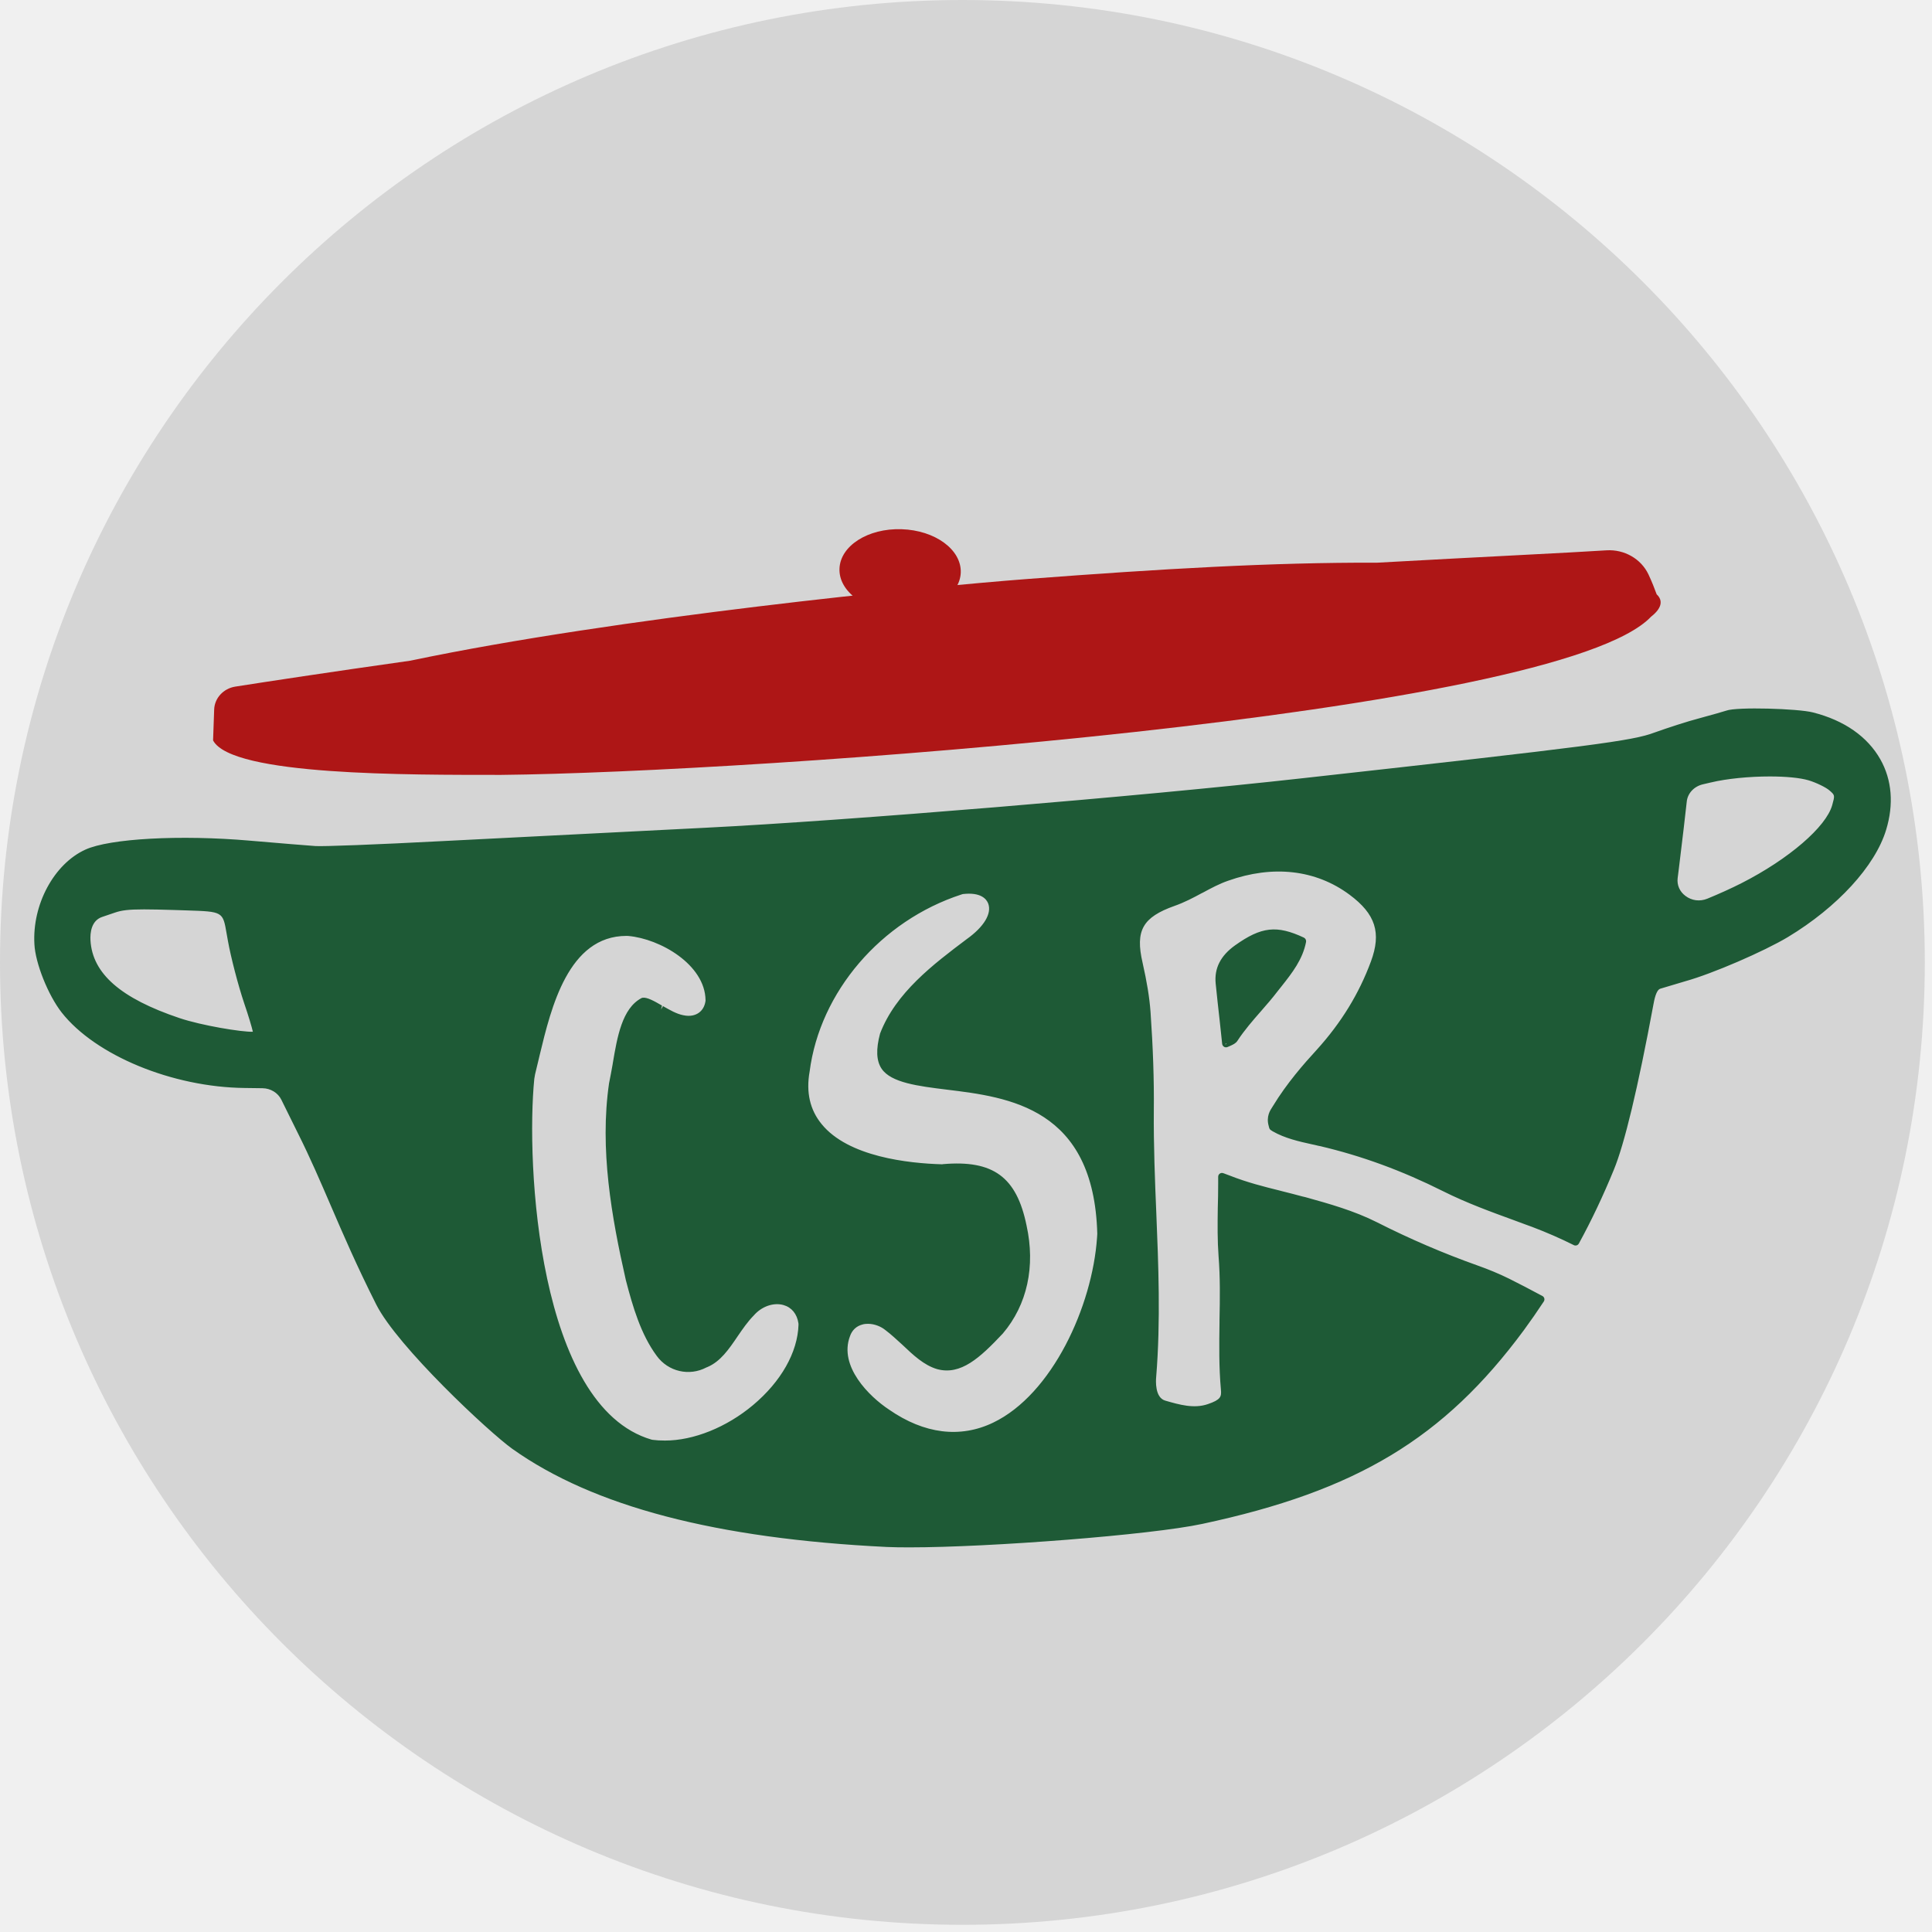
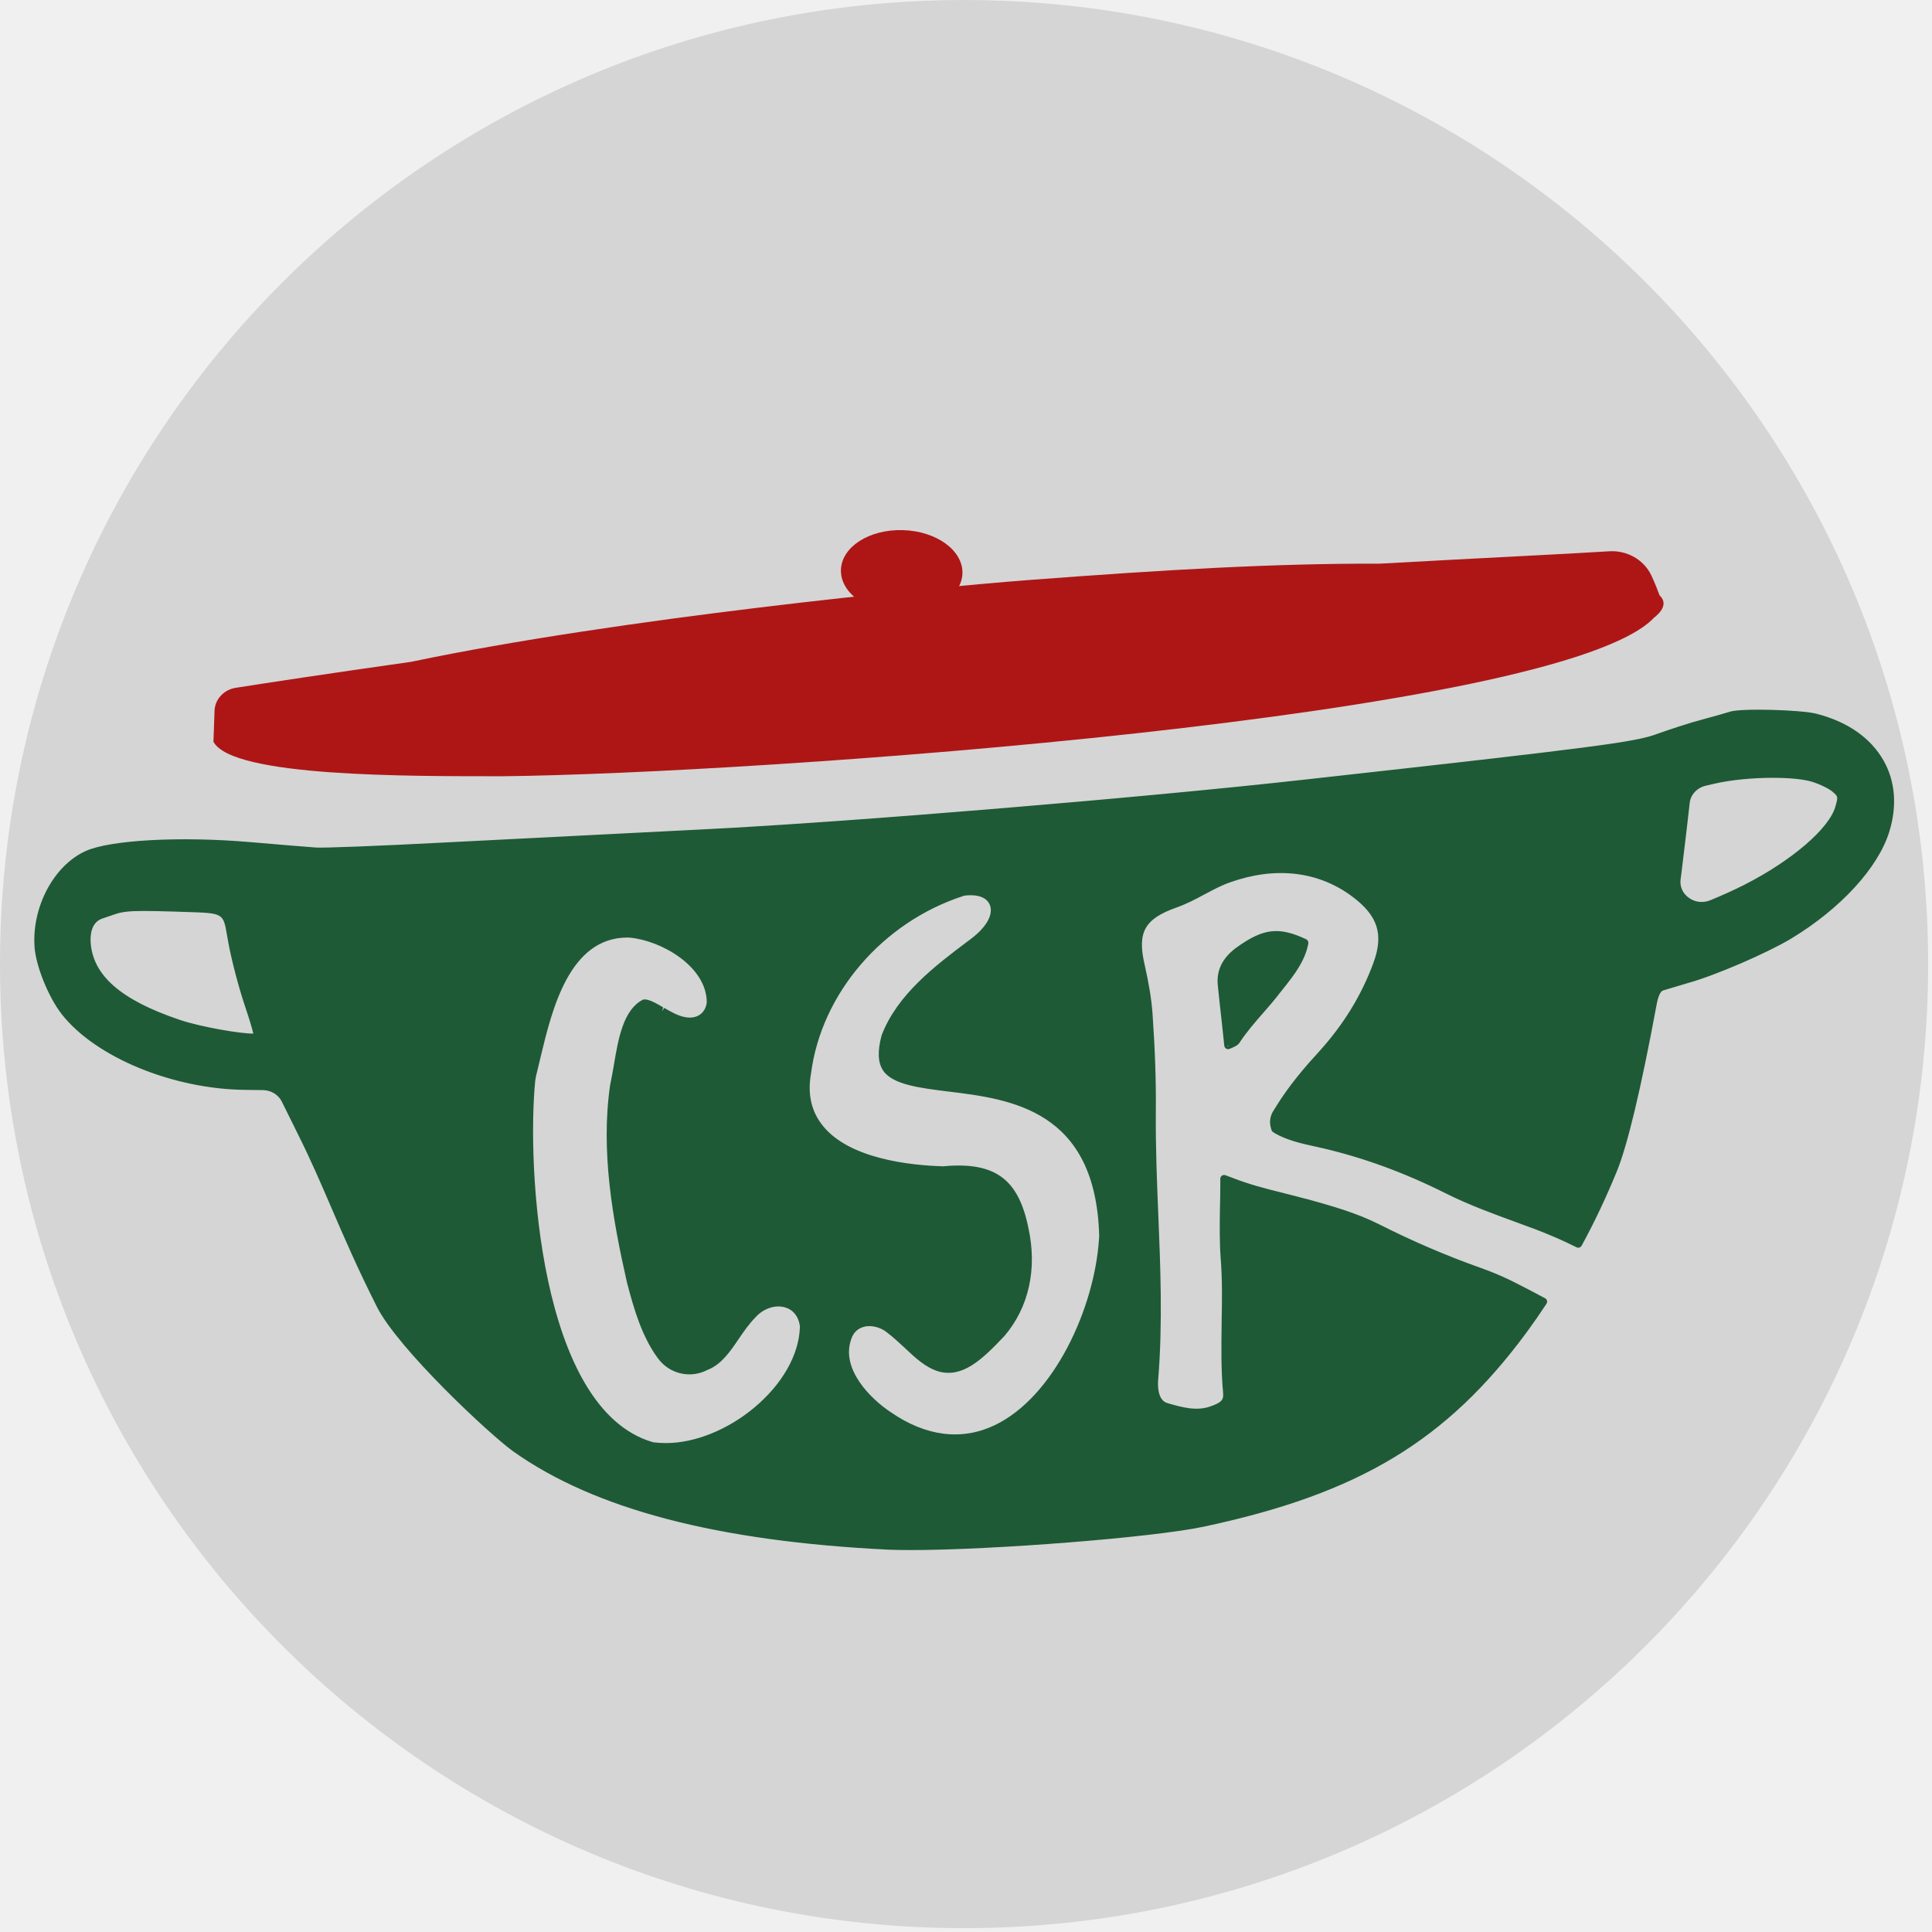
- <svg xmlns="http://www.w3.org/2000/svg" viewBox="0 0 247.08 247.08">
+ <svg xmlns="http://www.w3.org/2000/svg" viewBox="0.00 0.00 246.65 246.65">
  <defs>
    <clipPath id="clip-0">
      <path clip-rule="nonzero" d="M 0 0 L 246.16 0 L 246.16 246.16 L 0 246.16 Z M 0 0 " />
    </clipPath>
  </defs>
  <g clip-path="url(#clip-0)">
    <path fill="#D5D5D5" d="M 246.16 123.08 C 246.16 191.05 191.05 246.16 123.08 246.16 C 55.11 246.16 0 191.05 0 123.08 C 0 55.11 55.11 0 123.08 0 C 191.05 0 246.16 55.11 246.16 123.08 " />
  </g>
  <path fill="#1E5A36" d="M 158.23 121.3 C 156.69 122.41 155.78 123.78 155.97 125.73 C 156.23 128.3 156.53 130.88 156.8 133.45 C 157.16 133.25 157.65 133.13 157.84 132.83 C 159.34 130.54 161.33 128.62 163 126.47 C 164.43 124.61 166.07 122.79 166.54 120.36 C 163.2 118.79 161.39 119.07 158.23 121.3 M 234.8 103.09 C 233.99 106.01 229.19 110.2 222.93 113.4 C 221.64 114.05 220.04 114.78 218.54 115.39 C 216.25 116.32 213.79 114.57 214.06 112.25 C 214.12 111.77 214.18 111.26 214.25 110.74 C 214.66 107.41 215.09 103.73 215.22 102.53 C 215.33 101.23 216.31 100.14 217.65 99.82 L 218.67 99.58 C 222.51 98.66 228.76 98.53 231.47 99.32 C 232.48 99.64 233.79 100.26 234.29 100.71 C 235.18 101.48 235.21 101.63 234.8 103.09 M 140.82 157.85 L 140.8 158.3 C 140.18 167.24 134.94 178.68 127.22 182.39 C 125.49 183.22 123.7 183.63 121.9 183.63 C 119.1 183.63 116.25 182.64 113.43 180.69 C 110.78 178.95 106.67 174.85 108.23 170.72 C 108.54 169.81 109.24 169.15 110.16 168.91 C 111.43 168.57 112.78 169.07 113.54 169.71 C 114.28 170.27 115.02 170.96 115.73 171.61 C 117.12 172.92 118.43 174.15 119.96 174.61 C 122.73 175.38 125.08 173.18 127.87 170.22 C 130.87 166.68 131.92 161.9 130.79 156.81 C 129.57 150.86 126.81 148.85 120.64 149.38 L 120.56 149.39 L 120.48 149.39 C 116.11 149.27 108.23 148.44 104.68 144.07 C 103.09 142.12 102.55 139.74 103.04 136.98 C 104.38 126.63 112.32 117.33 122.81 113.92 L 123.07 113.85 C 125.7 113.54 126.57 114.67 126.84 115.38 C 127.41 116.89 126.32 118.81 123.91 120.51 C 119.73 123.67 114.96 127.27 113.04 132.31 C 112.53 134.2 112.57 135.52 113.16 136.39 C 114.25 138.01 117.58 138.41 121.13 138.85 C 129.26 139.85 140.39 141.21 140.82 157.79 Z M 102.62 169.43 C 102.51 173.1 100.32 176.98 96.62 180.08 C 93.09 183.04 88.8 184.73 85.06 184.73 C 84.48 184.73 83.92 184.71 83.38 184.62 L 83.19 184.58 C 68.37 180.25 66.75 148.84 67.84 137.88 L 67.95 137.27 C 68.14 136.52 68.33 135.7 68.54 134.84 C 70.04 128.6 72.29 119.19 80.12 119.19 C 80.21 119.19 80.3 119.19 80.4 119.2 C 84.71 119.59 90.66 123.09 90.72 127.9 L 90.72 128.01 L 90.71 128.12 C 90.6 128.88 90.23 129.53 89.64 129.94 C 89.2 130.25 88.41 130.58 87.25 130.32 C 86.31 130.12 85.4 129.59 84.5 129.07 C 83.81 128.68 82.71 128.02 82.26 128.09 C 80.02 129.27 79.4 132.84 78.87 136 C 78.71 136.93 78.55 137.8 78.38 138.61 C 77.18 146.92 78.69 155.52 80.52 163.6 C 81.38 166.91 82.41 170.42 84.39 173.1 C 85.71 174.93 88.14 175.48 90.16 174.41 L 90.27 174.37 C 91.82 173.71 92.84 172.21 93.92 170.63 C 94.56 169.69 95.23 168.7 96.04 167.9 C 97.16 166.6 98.88 166 100.34 166.42 C 101.58 166.78 102.4 167.79 102.61 169.18 L 102.62 169.3 Z M 32.89 132.32 C 32.54 132.8 25.95 131.74 22.79 130.67 C 15.05 128.07 11.33 124.77 11.07 120.28 C 10.98 118.46 11.63 117.21 12.93 116.79 C 13.39 116.64 14.12 116.39 14.54 116.24 C 15.88 115.77 17.3 115.72 22.35 115.88 C 29.46 116.14 28.81 115.75 29.64 120.24 C 30.01 122.33 30.94 125.88 31.68 128.09 C 32.43 130.29 32.98 132.2 32.89 132.32 M 231.73 91.59 C 229.76 91.09 222.1 90.91 220.94 91.35 C 220.61 91.46 219.07 91.91 217.48 92.33 C 215.93 92.74 213.33 93.59 211.78 94.14 C 208.89 95.24 203.84 95.89 166.7 100.02 C 145.49 102.38 108.39 105.45 90.23 106.35 C 79.89 106.87 64.85 107.64 56.75 108.06 C 48.68 108.48 41.27 108.77 40.31 108.7 C 39.34 108.63 35.58 108.32 31.91 108.01 C 23.1 107.24 14.14 107.72 11.11 109.11 C 7.29 110.86 4.61 115.87 4.9 120.73 C 5.01 123.08 6.63 127.07 8.29 129.18 C 12.54 134.58 22.13 138.54 31.3 138.65 L 33.58 138.68 C 34.79 138.69 35.91 139.37 36.43 140.42 L 38.56 144.72 C 42.08 151.81 43.95 157.48 48.57 166.61 C 51.23 171.91 62.88 182.8 65.8 184.88 C 76.1 192.2 91.61 196.27 113.45 197.34 C 121.84 197.73 146.38 195.96 153.65 194.4 C 173.27 190.21 184.36 183.52 194.48 169.82 C 195.36 168.62 196.21 167.41 197.02 166.18 C 195.62 165.43 194.21 164.69 192.78 163.98 C 191.58 163.39 190.27 162.83 188.77 162.3 C 184.45 160.77 180.12 158.91 175.86 156.75 C 172.91 155.27 169.72 154.39 166.62 153.53 L 166.45 153.5 C 165.58 153.26 164.72 153.04 163.83 152.82 C 161.66 152.28 159.42 151.73 157.11 150.82 L 156.28 150.5 L 156.28 151.38 C 156.28 152.47 156.27 153.5 156.24 154.5 C 156.21 156.63 156.19 158.62 156.34 160.62 C 156.55 163.35 156.52 166.15 156.46 168.84 C 156.42 171.73 156.36 174.71 156.64 177.66 C 156.76 178.96 156.32 179.46 154.63 180.04 C 152.68 180.71 150.72 180.13 148.87 179.6 C 147.23 179.11 147.3 176.79 147.36 176.08 C 147.94 169.1 147.66 162.04 147.38 155.21 C 147.2 150.86 147.02 146.36 147.07 141.95 C 147.11 138.13 146.97 134.06 146.64 129.46 C 146.5 127.6 146.19 125.66 145.63 123.22 C 144.63 118.89 145.74 116.91 150.05 115.38 C 151.3 114.94 152.45 114.33 153.55 113.74 C 154.67 113.14 155.73 112.57 156.88 112.17 C 159.19 111.35 161.42 110.96 163.56 110.96 C 166.97 110.96 170.14 111.98 172.9 114.03 C 176.38 116.62 177.23 119.25 175.8 123.12 C 174.24 127.33 171.93 131.08 168.76 134.59 C 166.95 136.57 164.9 138.96 163.25 141.66 L 163.14 141.84 C 162.86 142.25 162.45 142.88 162.74 143.88 L 162.8 144.11 L 163.01 144.25 C 164.48 145.09 166.22 145.49 167.9 145.86 C 168.25 145.93 168.59 146.02 168.91 146.09 C 174.28 147.35 179.47 149.25 184.79 151.91 C 187.71 153.37 190.82 154.5 193.82 155.59 C 194.57 155.88 195.35 156.15 196.13 156.44 C 197.89 157.11 199.66 157.88 201.48 158.79 C 203.13 155.77 204.61 152.64 205.93 149.41 C 207.94 144.55 210.3 131.93 210.97 128.34 C 211.23 126.88 211.6 126.17 212.16 125.98 C 212.6 125.84 214.06 125.4 215.42 125 C 218.84 124.05 225.38 121.22 228.39 119.41 C 234.66 115.62 239.36 110.49 240.74 106 C 242.8 99.24 239.2 93.49 231.73 91.59 " />
  <path fill="#1E5A36" d="M 226.33 99.3 C 223.75 99.3 220.88 99.57 218.79 100.07 L 217.76 100.31 C 216.63 100.58 215.8 101.48 215.71 102.57 C 215.58 103.85 215.12 107.68 214.74 110.8 L 214.66 111.45 C 214.62 111.75 214.59 112.04 214.55 112.32 C 214.45 113.19 214.81 114.02 215.54 114.57 C 216.35 115.19 217.39 115.32 218.35 114.93 C 219.84 114.32 221.43 113.6 222.71 112.95 C 228.78 109.86 233.55 105.74 234.32 102.96 C 234.67 101.7 234.67 101.7 233.97 101.09 C 233.53 100.7 232.3 100.1 231.32 99.8 C 230.18 99.46 228.35 99.3 226.33 99.3 M 217.24 116.15 C 216.42 116.15 215.62 115.88 214.94 115.36 C 213.93 114.6 213.42 113.41 213.56 112.2 C 213.6 111.91 213.64 111.62 213.67 111.33 L 213.75 110.67 C 214.14 107.56 214.59 103.75 214.72 102.48 C 214.85 100.97 215.98 99.71 217.54 99.34 L 218.55 99.1 C 222.5 98.16 228.84 98.03 231.61 98.84 C 232.62 99.16 234.02 99.8 234.62 100.34 C 235.71 101.27 235.71 101.66 235.28 103.22 C 234.43 106.3 229.56 110.57 223.16 113.84 C 221.86 114.5 220.24 115.23 218.72 115.86 C 218.24 116.05 217.74 116.15 217.24 116.15 M 18.42 116.3 C 16.42 116.3 15.54 116.42 14.7 116.71 C 14.28 116.86 13.55 117.11 13.08 117.26 C 11.65 117.73 11.52 119.34 11.57 120.26 C 11.82 124.51 15.43 127.67 22.95 130.2 C 25.77 131.15 30.95 132 32.34 131.95 C 32.2 131.34 31.81 130.01 31.21 128.25 C 30.44 125.95 29.52 122.4 29.15 120.33 C 29.09 119.98 29.04 119.67 28.98 119.38 C 28.5 116.58 28.5 116.58 23.86 116.43 L 22.33 116.38 C 20.67 116.33 19.41 116.3 18.42 116.3 M 32.04 132.91 C 29.54 132.91 24.19 131.67 22.63 131.14 C 14.68 128.46 10.85 125.02 10.57 120.31 C 10.47 118.26 11.27 116.8 12.77 116.31 C 13.23 116.16 13.95 115.92 14.38 115.77 C 15.77 115.29 17.18 115.22 22.37 115.39 L 23.89 115.44 C 28.93 115.6 29.34 115.61 29.96 119.21 C 30.02 119.49 30.07 119.81 30.13 120.15 C 30.49 122.18 31.4 125.68 32.15 127.93 C 33.6 132.17 33.43 132.42 33.3 132.61 C 33.3 132.61 33.3 132.62 33.29 132.62 C 33.14 132.82 32.68 132.91 32.04 132.91 M 158.52 121.71 C 156.94 122.85 156.3 124.07 156.46 125.68 C 156.62 127.25 156.79 128.82 156.97 130.39 C 157.05 131.16 157.14 131.93 157.22 132.7 C 157.32 132.65 157.39 132.61 157.42 132.56 C 158.35 131.14 159.46 129.87 160.54 128.63 C 161.23 127.83 161.95 127.01 162.61 126.16 L 163.15 125.46 C 164.31 124 165.5 122.48 165.96 120.65 C 163.08 119.36 161.48 119.61 158.52 121.71 M 156.8 133.94 C 156.72 133.94 156.64 133.93 156.57 133.89 C 156.42 133.81 156.32 133.66 156.3 133.5 C 156.2 132.5 156.09 131.5 155.98 130.5 C 155.8 128.93 155.63 127.35 155.47 125.78 C 155.28 123.83 156.09 122.23 157.95 120.9 C 157.95 120.9 157.95 120.9 157.95 120.9 C 161.32 118.5 163.29 118.29 166.75 119.91 C 166.95 120.01 167.07 120.23 167.03 120.46 C 166.6 122.7 165.25 124.42 163.94 126.08 L 163.39 126.77 C 162.73 127.64 162 128.48 161.29 129.29 C 160.23 130.5 159.14 131.75 158.25 133.11 C 158.04 133.44 157.67 133.6 157.34 133.75 C 157.23 133.79 157.13 133.84 157.04 133.88 C 156.96 133.92 156.88 133.94 156.8 133.94 M 111 169.3 C 110.76 169.3 110.52 169.32 110.29 169.39 C 109.52 169.59 108.96 170.12 108.7 170.89 C 107.25 174.73 111.16 178.6 113.71 180.28 C 118.2 183.39 122.8 183.96 127.01 181.94 C 134.56 178.32 139.7 167.05 140.3 158.26 L 140.33 157.79 C 139.9 141.66 129.02 140.32 121.07 139.35 C 117.42 138.9 113.96 138.47 112.75 136.68 C 112.07 135.67 112.01 134.2 112.55 132.18 C 114.55 126.95 119.36 123.32 123.61 120.12 C 125.83 118.54 126.86 116.84 126.38 115.55 C 126.16 114.98 125.44 114.07 123.13 114.34 L 122.94 114.4 C 112.66 117.75 104.85 126.85 103.54 137.05 C 103.07 139.68 103.58 141.93 105.07 143.75 C 108.47 147.95 116.19 148.78 120.49 148.9 C 120.51 148.89 120.59 148.89 120.6 148.88 C 127.02 148.33 130.01 150.52 131.28 156.71 C 132.44 161.95 131.37 166.87 128.25 170.54 C 125.33 173.64 122.87 175.93 119.83 175.09 C 118.16 174.59 116.81 173.32 115.39 171.97 C 114.66 171.31 113.95 170.64 113.24 170.11 C 112.71 169.67 111.87 169.3 111 169.3 M 121.9 184.12 C 118.98 184.12 116.04 183.11 113.15 181.1 C 110.37 179.27 106.09 174.97 107.76 170.55 C 108.12 169.49 108.95 168.71 110.02 168.43 C 111.47 168.04 112.99 168.6 113.86 169.33 C 114.59 169.88 115.32 170.56 116.03 171.21 C 117.41 172.51 118.68 173.71 120.11 174.14 C 122.6 174.83 124.84 172.71 127.5 169.88 C 130.4 166.46 131.4 161.86 130.3 156.92 C 129.14 151.2 126.62 149.37 120.68 149.88 C 120.67 149.88 120.57 149.89 120.56 149.89 C 116 149.77 107.95 148.88 104.29 144.38 C 102.62 142.32 102.03 139.8 102.55 136.89 C 103.91 126.35 112 116.91 122.66 113.45 L 122.95 113.37 C 126.1 112.99 127.05 114.52 127.3 115.2 C 127.96 116.94 126.8 119.08 124.19 120.92 C 120.07 124.04 115.38 127.57 113.5 132.49 C 113.05 134.17 113.07 135.37 113.57 136.12 C 114.54 137.54 117.92 137.95 121.19 138.36 C 129.5 139.38 140.88 140.77 141.32 157.78 C 141.32 157.79 141.32 157.86 141.32 157.88 L 141.29 158.33 C 140.67 167.41 135.32 179.05 127.44 182.84 C 125.66 183.69 123.79 184.12 121.9 184.12 M 80.16 119.69 L 80.12 119.69 C 72.69 119.69 70.48 128.86 69.02 134.93 L 68.88 135.52 C 68.73 136.18 68.58 136.8 68.43 137.39 L 68.33 137.97 C 67.25 148.78 68.79 179.86 83.32 184.11 L 83.48 184.14 C 83.92 184.2 84.43 184.23 85.05 184.23 C 88.7 184.23 92.91 182.54 96.3 179.7 C 99.89 176.69 102.01 172.95 102.12 169.42 L 102.11 169.23 C 101.93 168.04 101.25 167.2 100.2 166.9 C 98.93 166.54 97.41 167.07 96.41 168.22 C 95.62 169.02 94.97 169.97 94.34 170.89 C 93.21 172.56 92.14 174.12 90.47 174.83 L 90.34 174.88 C 88.15 176.04 85.45 175.42 83.98 173.39 C 81.95 170.64 80.92 167.1 80.04 163.72 C 78.2 155.61 76.67 146.95 77.89 138.54 C 78.05 137.77 78.19 136.99 78.34 136.16 L 78.38 135.91 C 78.93 132.65 79.56 128.95 82.03 127.65 C 82.07 127.62 82.13 127.61 82.18 127.6 C 82.74 127.52 83.6 127.98 84.66 128.6 L 84.54 129.1 L 84.79 128.67 C 85.63 129.15 86.5 129.66 87.36 129.83 C 88.34 130.05 88.99 129.79 89.36 129.53 C 89.83 129.2 90.12 128.69 90.22 128.05 L 90.23 127.95 L 90.23 127.9 C 90.16 123.36 84.43 120.06 80.36 119.7 C 80.28 119.69 80.21 119.69 80.16 119.69 M 85.05 185.23 C 84.38 185.23 83.82 185.2 83.3 185.12 L 83.08 185.07 C 67.91 180.64 66.24 148.89 67.34 137.83 L 67.46 137.18 C 67.61 136.57 67.76 135.95 67.91 135.29 L 68.05 134.72 C 69.59 128.32 71.91 118.69 80.12 118.69 C 80.23 118.69 80.35 118.69 80.47 118.71 C 84.89 119.1 91.15 122.79 91.22 127.89 L 91.2 128.18 C 91.07 129.1 90.62 129.86 89.93 130.34 C 89.39 130.72 88.48 131.1 87.14 130.8 C 86.15 130.6 85.2 130.05 84.29 129.53 C 84.29 129.53 84.16 129.46 84.16 129.46 C 83.77 129.23 82.76 128.64 82.39 128.59 C 80.44 129.71 79.87 133.09 79.36 136.08 L 79.32 136.33 C 79.17 137.18 79.03 137.97 78.87 138.71 C 77.68 146.93 79.2 155.48 81.01 163.48 C 81.86 166.76 82.85 170.19 84.79 172.8 C 85.96 174.43 88.13 174.92 89.93 173.97 L 90.1 173.9 C 91.49 173.31 92.47 171.87 93.51 170.35 C 94.18 169.37 94.85 168.38 95.68 167.54 C 96.91 166.12 98.84 165.47 100.48 165.95 C 101.91 166.35 102.86 167.51 103.1 169.11 L 103.11 169.43 L 103.11 169.44 C 103 173.25 100.75 177.27 96.94 180.46 C 93.38 183.45 88.93 185.23 85.05 185.23 M 23.5 108.14 C 18 108.14 13.32 108.64 11.32 109.57 C 7.67 111.23 5.12 116.02 5.4 120.7 C 5.5 122.92 7.07 126.81 8.68 128.88 C 12.82 134.14 22.34 138.04 31.3 138.15 L 33.58 138.18 C 34.98 138.19 36.28 138.99 36.88 140.2 L 39.01 144.5 C 40.61 147.73 41.87 150.66 43.21 153.76 C 44.83 157.52 46.5 161.41 49.02 166.39 C 51.55 171.44 63.04 182.3 66.09 184.48 C 76.31 191.74 91.8 195.79 113.47 196.84 C 121.97 197.24 146.31 195.46 153.54 193.91 C 173.03 189.75 184.02 183.14 194.07 169.53 C 194.84 168.49 195.59 167.42 196.3 166.36 C 194.94 165.63 193.71 165 192.56 164.43 C 191.29 163.8 190 163.26 188.6 162.77 C 184.26 161.23 179.9 159.36 175.64 157.2 C 172.79 155.76 169.68 154.9 166.67 154.06 L 166.38 154 C 165.45 153.74 164.6 153.52 163.71 153.3 L 163.41 153.23 C 161.32 152.7 159.16 152.16 156.93 151.28 L 156.78 151.22 L 156.78 151.38 C 156.78 152.47 156.77 153.52 156.74 154.52 C 156.71 156.64 156.68 158.62 156.83 160.58 C 157.05 163.27 157.02 166.03 156.96 168.85 L 156.95 169.16 C 156.91 171.93 156.87 174.8 157.13 177.61 C 157.3 179.34 156.47 179.94 154.79 180.51 C 152.71 181.22 150.63 180.62 148.79 180.1 C 147.12 179.59 146.71 177.67 146.87 176.03 C 147.46 168.89 147.15 161.63 146.88 155.23 C 146.71 151.14 146.52 146.5 146.57 141.95 C 146.61 138.12 146.47 134.05 146.14 129.49 C 146.01 127.66 145.7 125.76 145.14 123.33 C 144.09 118.73 145.33 116.53 149.89 114.91 C 151.07 114.5 152.17 113.91 153.23 113.34 L 153.59 113.72 L 153.36 113.28 C 154.48 112.68 155.55 112.1 156.72 111.7 C 159.04 110.88 161.34 110.46 163.56 110.46 C 167.12 110.46 170.36 111.52 173.2 113.63 C 176.84 116.35 177.76 119.24 176.26 123.29 C 174.69 127.55 172.36 131.36 169.13 134.93 C 167.48 136.73 165.37 139.15 163.67 141.93 L 163.56 142.1 C 163.3 142.49 163 142.96 163.22 143.74 L 163.28 143.82 C 164.69 144.64 166.45 145.03 168.01 145.37 C 168.19 145.41 168.38 145.45 168.57 145.5 C 168.72 145.54 168.87 145.57 169.02 145.6 C 174.44 146.87 179.67 148.79 185.02 151.46 C 187.95 152.93 191.16 154.1 193.99 155.12 C 194.46 155.3 194.93 155.48 195.41 155.65 L 196.3 155.97 C 198.05 156.64 199.68 157.34 201.27 158.13 C 202.79 155.33 204.2 152.33 205.47 149.22 C 206.39 147 208 141.56 210.48 128.25 C 210.78 126.59 211.23 125.77 212 125.5 C 212.45 125.36 213.91 124.93 215.28 124.53 C 218.65 123.59 225.14 120.79 228.14 118.98 C 234.27 115.29 238.91 110.25 240.26 105.85 C 241.18 102.85 240.95 100 239.61 97.61 C 238.1 94.94 235.33 93.02 231.61 92.07 C 231.6 92.07 231.6 92.07 231.6 92.07 C 229.58 91.55 222.1 91.44 221.11 91.81 C 220.73 91.94 219.16 92.4 217.61 92.81 C 216.09 93.21 213.54 94.04 211.95 94.61 C 209.03 95.72 203.96 96.38 166.75 100.51 C 145.61 102.87 108.43 105.95 90.26 106.85 C 79.92 107.37 64.87 108.13 56.78 108.56 C 48.68 108.98 41.28 109.27 40.27 109.2 C 39.3 109.13 35.54 108.82 31.87 108.5 C 29.02 108.25 26.16 108.14 23.5 108.14 M 116.34 197.89 C 115.23 197.89 114.25 197.88 113.42 197.84 C 91.56 196.77 75.89 192.66 65.52 185.29 C 62.55 183.17 50.84 172.23 48.12 166.84 C 45.6 161.84 43.92 157.93 42.29 154.15 C 40.96 151.07 39.71 148.15 38.11 144.95 L 35.98 140.64 C 35.55 139.76 34.6 139.18 33.57 139.17 L 31.29 139.14 C 22.05 139.04 12.21 134.98 7.89 129.49 C 6.14 127.25 4.52 123.17 4.4 120.75 C 4.11 115.69 6.9 110.49 10.91 108.66 C 14.02 107.23 23.06 106.74 31.95 107.51 C 35.62 107.82 39.38 108.14 40.34 108.2 C 41.2 108.27 47.97 108.02 56.72 107.56 C 64.82 107.14 79.87 106.38 90.21 105.86 C 108.36 104.95 145.51 101.88 166.64 99.52 C 203.74 95.4 208.78 94.75 211.6 93.68 C 213.22 93.1 215.81 92.25 217.36 91.85 C 218.93 91.43 220.47 90.98 220.78 90.88 C 222.11 90.38 229.96 90.62 231.85 91.11 C 235.85 92.12 238.83 94.2 240.48 97.12 C 241.96 99.75 242.21 102.87 241.21 106.14 C 239.8 110.77 234.98 116.02 228.65 119.84 C 225.6 121.67 218.99 124.53 215.56 125.48 C 214.2 125.88 212.74 126.32 212.31 126.45 C 211.96 126.57 211.67 127.23 211.46 128.43 C 209.46 139.19 207.75 146.31 206.39 149.6 C 205.04 152.9 203.54 156.07 201.92 159.03 C 201.79 159.27 201.49 159.36 201.26 159.23 C 199.56 158.38 197.82 157.62 195.95 156.91 L 195.07 156.59 C 194.59 156.41 194.11 156.24 193.64 156.06 C 190.79 155.02 187.56 153.85 184.57 152.35 C 179.3 149.71 174.14 147.82 168.8 146.57 C 168.66 146.55 168.5 146.51 168.34 146.47 C 168.16 146.43 167.98 146.38 167.8 146.35 C 166.17 145.99 164.32 145.58 162.76 144.68 L 162.53 144.53 C 162.42 144.46 162.34 144.35 162.31 144.22 L 162.25 143.99 C 161.91 142.79 162.44 141.99 162.72 141.57 L 162.82 141.41 C 164.56 138.55 166.71 136.09 168.4 134.25 C 171.53 130.79 173.8 127.09 175.33 122.95 C 176.68 119.29 175.92 116.9 172.6 114.43 C 168.27 111.21 162.79 110.6 157.05 112.64 C 155.95 113.02 154.92 113.57 153.83 114.16 C 153.83 114.16 153.7 114.22 153.7 114.22 C 152.61 114.81 151.47 115.41 150.22 115.85 C 146.13 117.3 145.17 119 146.12 123.11 C 146.68 125.59 147 127.53 147.14 129.42 C 147.46 134.01 147.6 138.11 147.56 141.96 C 147.52 146.48 147.71 151.11 147.88 155.19 C 148.14 161.62 148.45 168.91 147.86 176.12 C 147.82 176.55 147.68 178.72 149.01 179.12 C 150.84 179.65 152.69 180.18 154.47 179.57 C 156.11 179.01 156.23 178.63 156.14 177.71 C 155.88 174.84 155.92 171.95 155.96 169.15 L 155.96 168.83 C 156.02 166.04 156.05 163.3 155.84 160.66 C 155.69 158.65 155.71 156.64 155.74 154.52 C 155.77 153.5 155.79 152.46 155.79 151.38 L 155.79 150.5 C 155.79 150.34 155.86 150.18 156 150.09 C 156.13 150 156.3 149.98 156.46 150.04 L 157.29 150.35 C 159.47 151.21 161.6 151.75 163.66 152.26 L 163.96 152.34 C 164.84 152.56 165.71 152.78 166.59 153.02 L 166.94 153.1 C 169.99 153.95 173.15 154.83 176.09 156.31 C 180.31 158.45 184.63 160.3 188.93 161.83 C 190.37 162.34 191.7 162.89 193 163.53 C 194.3 164.18 195.69 164.9 197.25 165.74 C 197.38 165.8 197.46 165.92 197.5 166.05 C 197.53 166.19 197.51 166.33 197.43 166.45 C 196.62 167.68 195.76 168.92 194.88 170.12 C 184.66 183.95 173.51 190.67 153.75 194.89 C 147.18 196.3 126.57 197.89 116.34 197.89 " />
  <path fill="#FFFFFF" d="M 237.91 149.78 C 237.9 149.76 237.9 149.73 237.91 149.71 C 237.92 149.76 237.91 149.8 237.91 149.85 Z M 237.91 149.78 " />
  <path fill="#AE1616" d="M 122.87 73.22 C 122.77 76.14 119.21 78.41 114.93 78.27 C 110.64 78.14 107.25 75.65 107.36 72.73 C 107.46 69.8 111.01 67.54 115.29 67.68 C 119.58 67.81 122.97 70.29 122.87 73.22 " />
  <path fill="#FFFFFF" d="M 111.95 147.68 L 111.92 147.71 " />
  <path fill="#AE1616" d="M 212.33 77.38 C 212.21 77.82 211.86 78.3 211.21 78.82 L 211.16 78.86 C 199.19 91.51 96.25 98.78 64.07 99.1 C 52.34 99.09 29.63 99.23 27.25 94.69 L 27.39 90.74 C 27.44 89.28 28.57 88.05 30.09 87.81 C 33.97 87.2 41.97 85.98 52.5 84.49 C 52.53 84.48 52.57 84.48 52.59 84.47 C 78.93 78.95 118.14 75.06 131.34 74.05 C 148.73 72.73 162.67 71.92 176.14 71.96 L 176.15 71.96 C 189.58 71.21 200.34 70.71 205.45 70.38 C 207.73 70.24 209.86 71.46 210.81 73.44 C 211.26 74.4 211.61 75.3 211.87 76.01 C 212.3 76.41 212.47 76.87 212.33 77.38 " />
  <path fill="#FFFFFF" d="M 156.75 133.47 C 156.73 133.52 156.72 133.55 156.71 133.58 C 156.73 133.55 156.77 133.54 156.81 133.52 M 156.71 133.58 C 156.66 133.61 156.62 133.64 156.61 133.65 M 156.8 133.45 C 156.79 133.46 156.76 133.46 156.75 133.47 C 156.73 133.52 156.72 133.55 156.71 133.58 C 156.73 133.55 156.77 133.54 156.81 133.52 C 156.81 133.48 156.81 133.47 156.8 133.45 M 156.8 133.45 C 156.79 133.46 156.76 133.46 156.75 133.47 C 156.73 133.52 156.72 133.55 156.71 133.58 C 156.73 133.55 156.77 133.54 156.81 133.52 C 156.81 133.48 156.81 133.47 156.8 133.45 " />
</svg>
